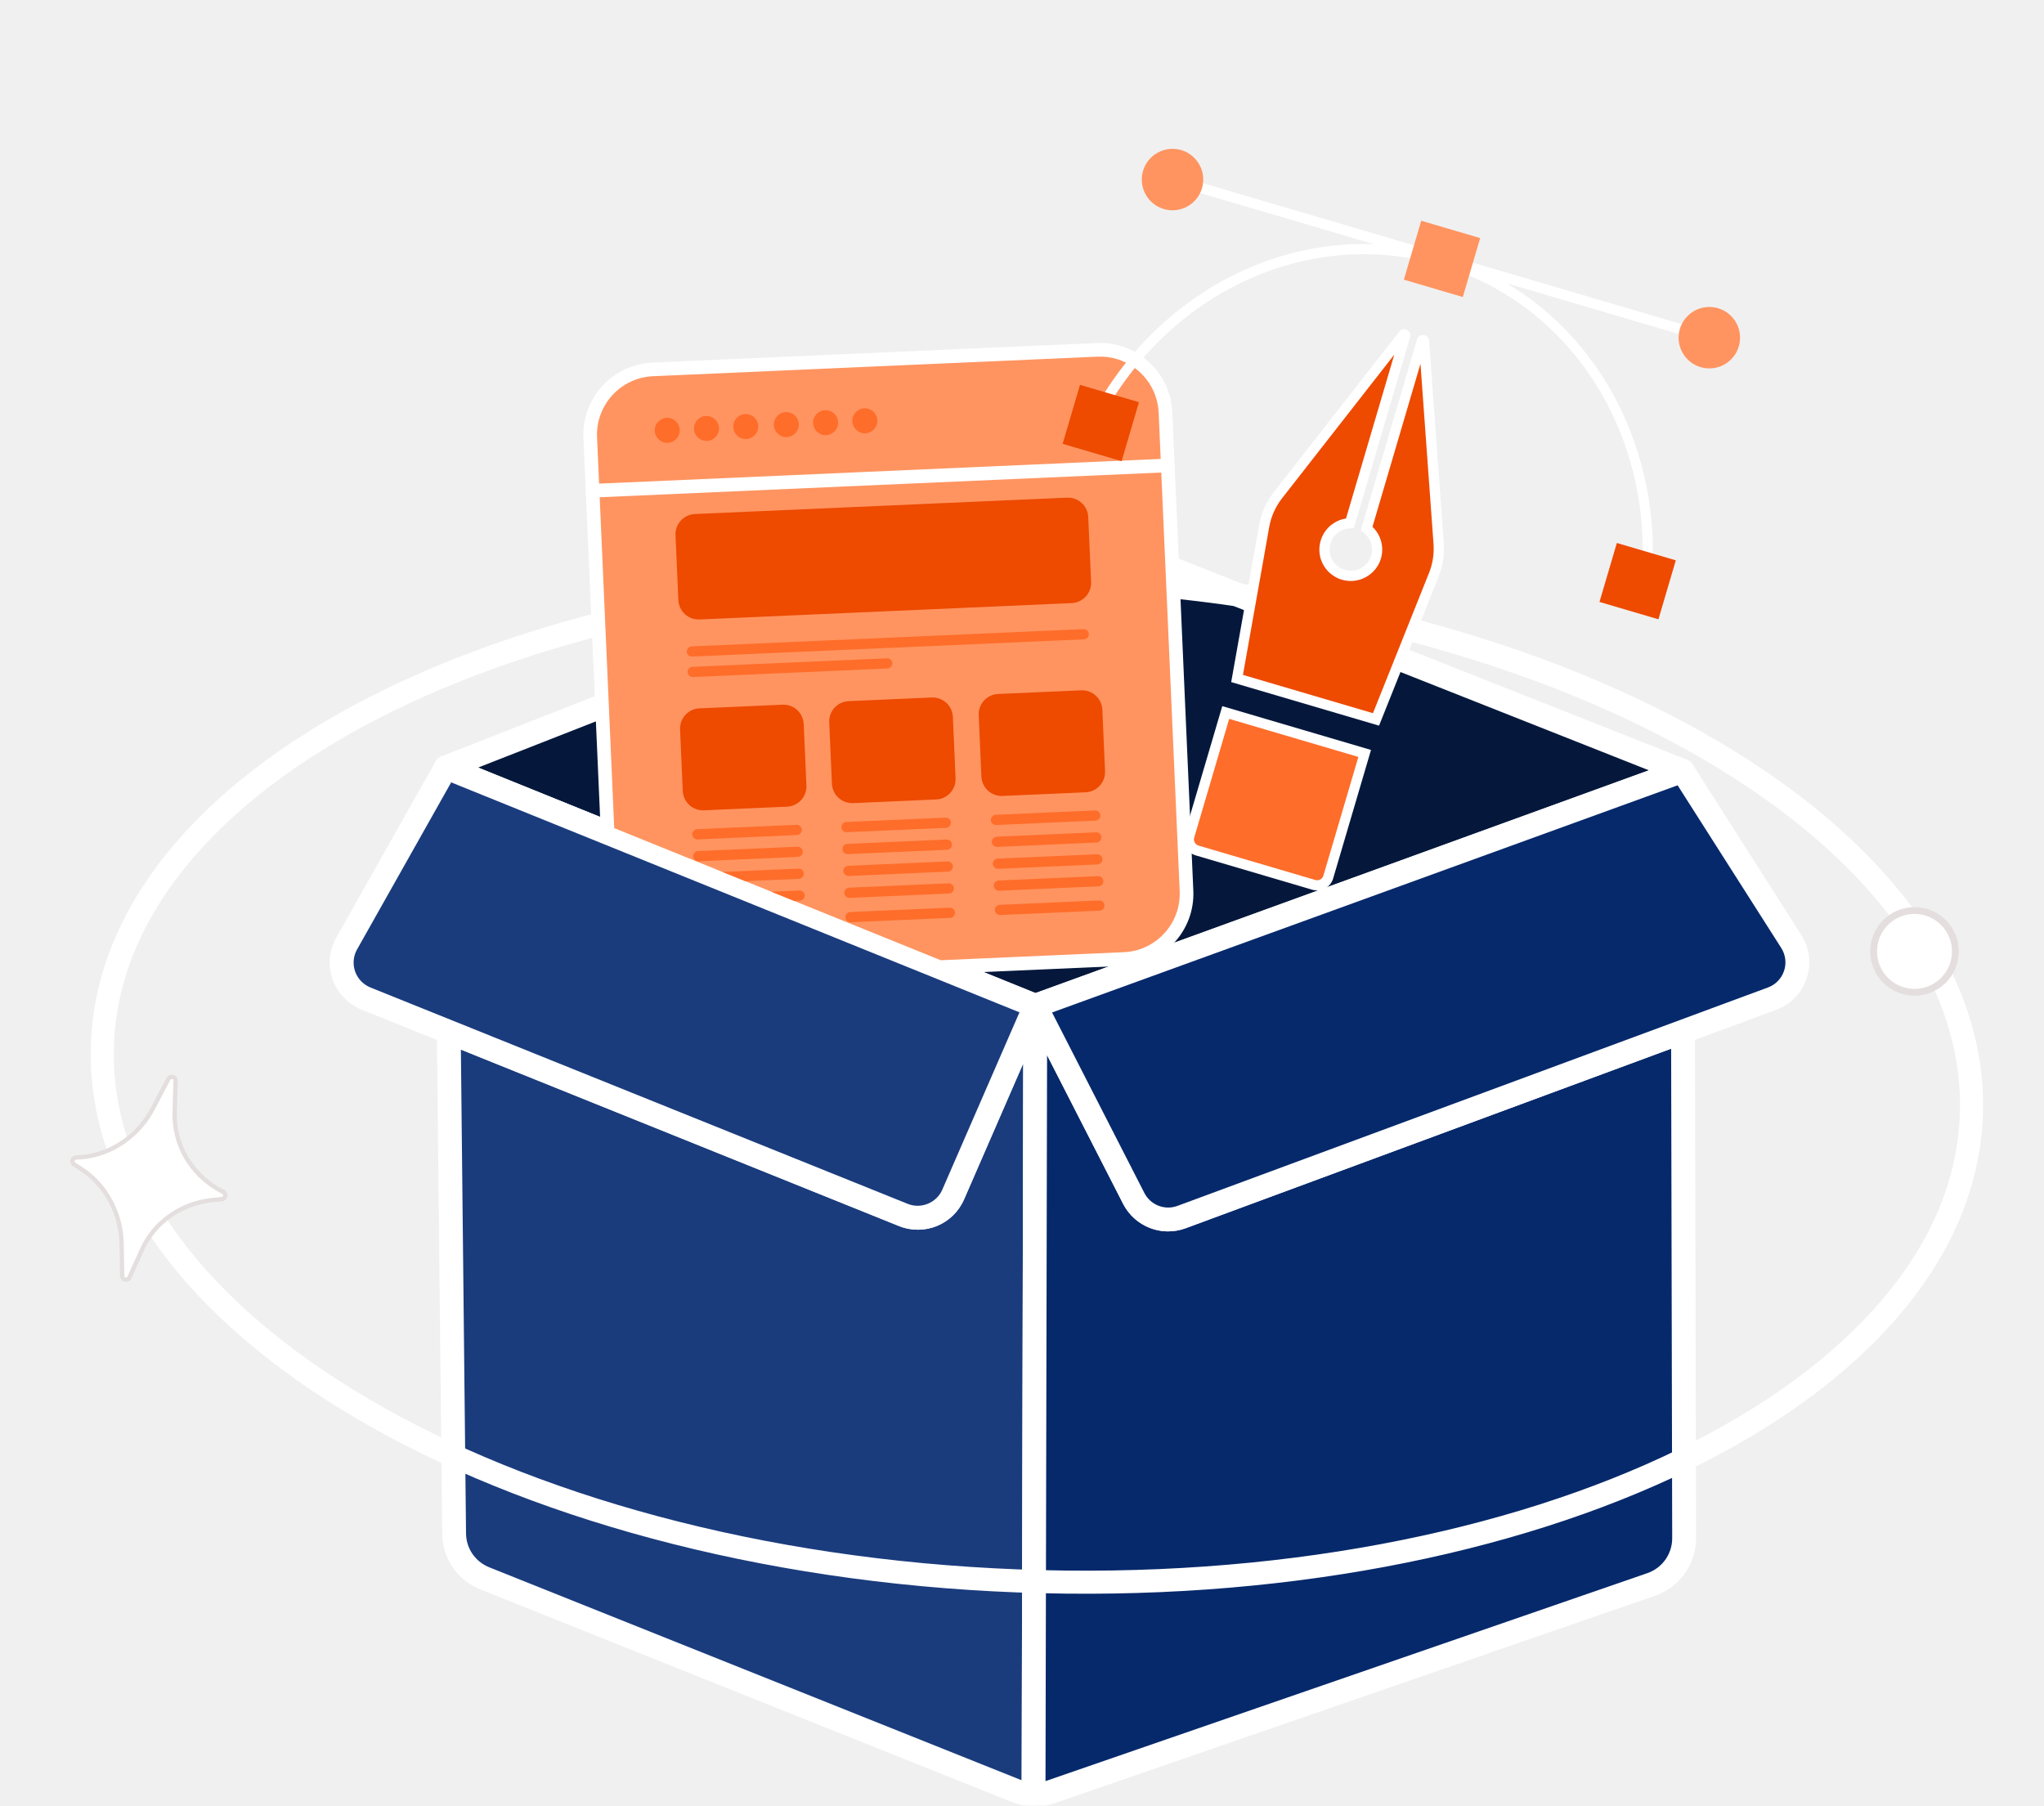
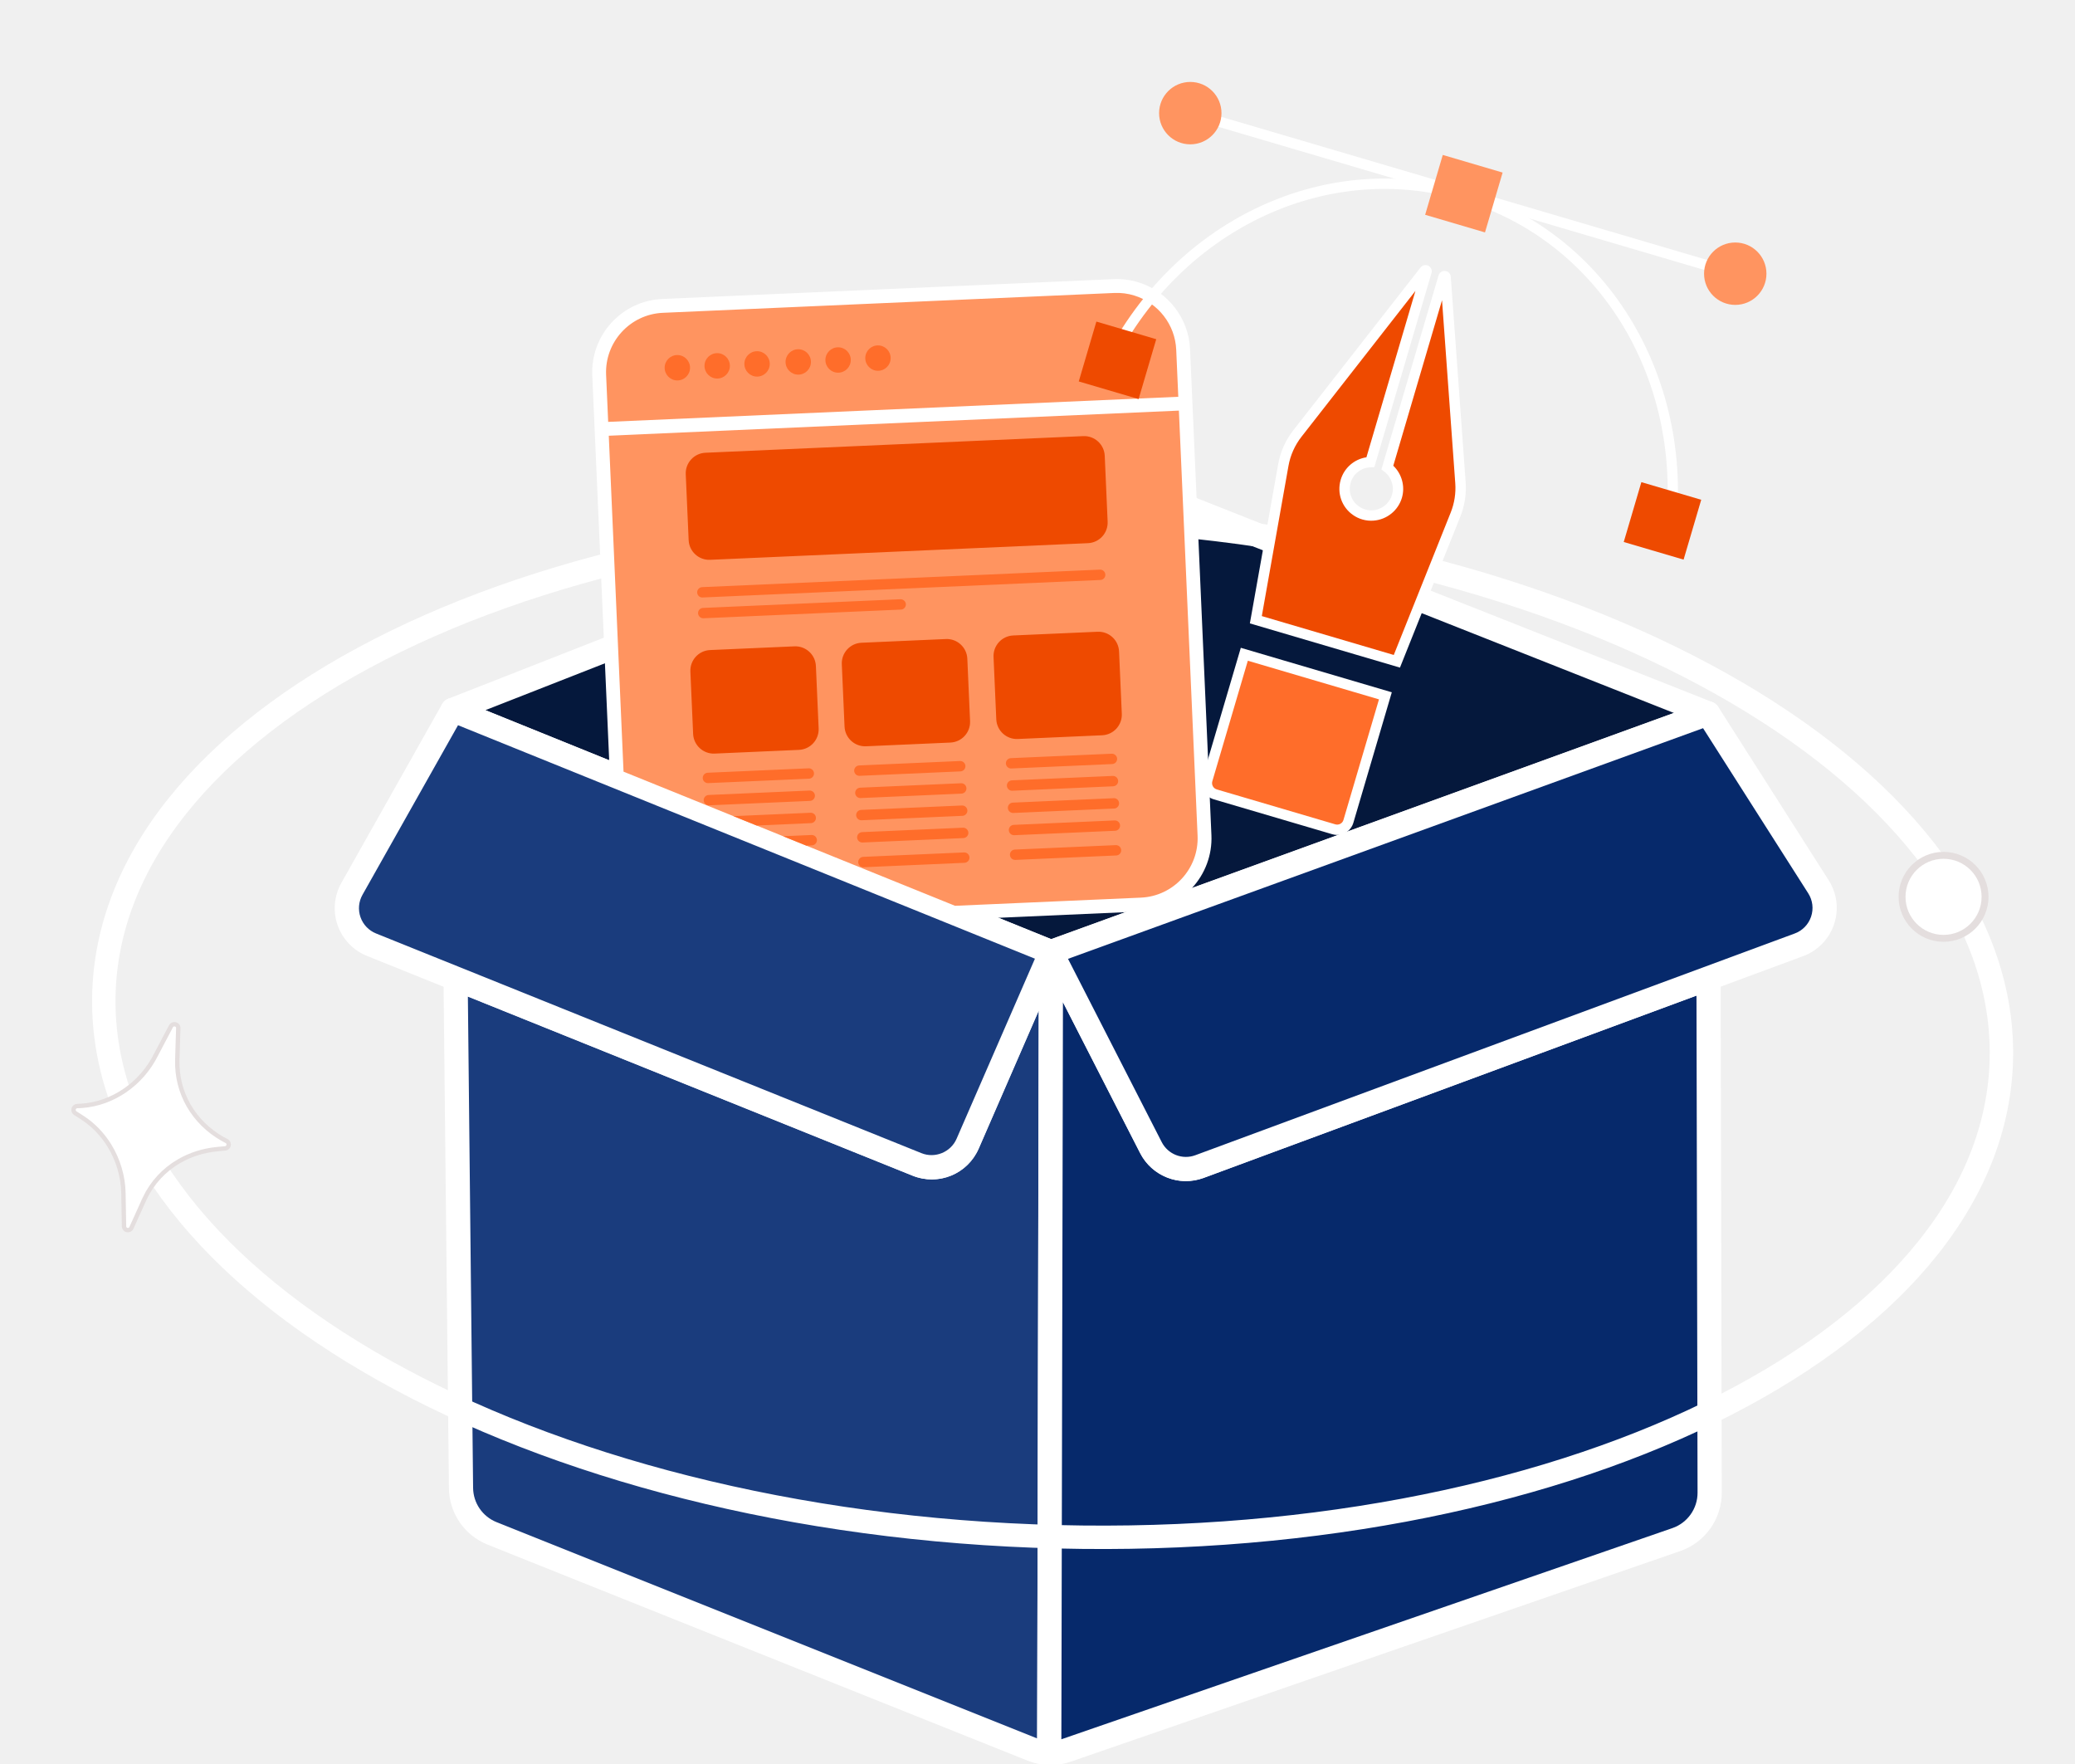
- <svg xmlns="http://www.w3.org/2000/svg" width="600" height="530" viewBox="0 0 600 530" fill="none">
+ <svg xmlns="http://www.w3.org/2000/svg" width="600" height="510" viewBox="0 0 600 510" fill="none">
  <g clip-path="url(#clip0_482_359)">
-     <path d="M493.9 226.271L303.9 295.271L275.81 283.901L224.98 263.341L210.62 257.531L178.36 244.471L130.9 225.271L176.73 207.291L219.46 190.531L246.16 180.061L306.65 156.331C310.02 155.011 313.77 155.011 317.14 156.341L319.69 157.351L344.13 167.021L365.88 175.621L408.23 192.381L493.9 226.271Z" fill="#05183C" />
-     <path d="M303.9 298.77C303.45 298.77 303.01 298.69 302.59 298.51L129.59 228.51C128.26 227.97 127.39 226.68 127.4 225.25C127.41 223.82 128.29 222.53 129.62 222.01L305.37 153.07C309.59 151.42 314.22 151.43 318.42 153.08L495.18 223.01C496.53 223.55 497.41 224.86 497.39 226.31C497.37 227.76 496.45 229.05 495.08 229.55L305.08 298.55C304.69 298.69 304.29 298.76 303.89 298.76L303.9 298.77ZM140.36 225.32L303.97 291.52L484.03 226.13L315.85 159.59C313.3 158.58 310.48 158.58 307.93 159.59L140.36 225.32Z" fill="white" />
-     <path d="M303.9 295.271L303.4 526.801C301.72 526.761 300.04 526.43 298.45 525.79L142.29 463.331C136.91 461.171 133.36 455.991 133.3 450.191L131.73 302.901L265.15 356.641C270.85 358.941 277.36 356.281 279.81 350.631L303.9 295.271Z" fill="#1A3C7D" />
-     <path d="M303.4 530.3C303.4 530.3 303.34 530.3 303.32 530.3C301.18 530.25 299.1 529.82 297.15 529.04L141 466.58C134.27 463.88 129.88 457.46 129.81 450.23L128.24 302.94C128.23 301.77 128.8 300.67 129.77 300.01C130.74 299.35 131.97 299.22 133.05 299.65L266.47 353.39C270.39 354.97 274.93 353.1 276.61 349.23L300.7 293.87C301.36 292.35 303 291.5 304.63 291.84C306.25 292.18 307.42 293.61 307.41 295.27L306.91 526.8C306.91 527.74 306.53 528.64 305.85 529.3C305.2 529.94 304.32 530.29 303.41 530.29L303.4 530.3ZM135.29 308.1L136.8 450.15C136.84 454.54 139.51 458.44 143.59 460.08L299.75 522.54C299.8 522.56 299.86 522.58 299.91 522.6L300.37 312.17L283.03 352.03C279.8 359.47 271.38 362.92 263.85 359.89L135.3 308.11L135.29 308.1Z" fill="white" />
-     <path d="M494.38 451.551C494.39 457.661 490.52 463.111 484.74 465.111L308.44 526.031C306.81 526.591 305.1 526.851 303.4 526.801L303.9 295.271L332.81 351.791C335.43 356.911 341.47 359.271 346.86 357.271L494.06 302.821L494.38 451.551Z" fill="#06296B" />
-     <path d="M303.81 530.311C303.64 530.311 303.46 530.311 303.29 530.311C301.39 530.26 299.89 528.7 299.89 526.8L300.39 295.27C300.39 293.65 301.5 292.251 303.07 291.871C304.64 291.491 306.27 292.241 307 293.681L335.91 350.201C337.72 353.741 341.9 355.38 345.63 353.99L492.83 299.541C493.9 299.141 495.1 299.291 496.04 299.951C496.98 300.601 497.54 301.671 497.54 302.821L497.86 451.55C497.87 459.16 493.05 465.94 485.86 468.43L309.56 529.35C307.69 529.99 305.75 530.321 303.79 530.321L303.81 530.311ZM307.36 309.74L306.9 522.85C307.03 522.81 307.16 522.77 307.29 522.72L483.58 461.8C487.94 460.29 490.87 456.171 490.86 451.561L490.55 307.841L348.05 360.55C341.01 363.171 333.1 360.081 329.67 353.381L307.34 309.731L307.36 309.74Z" fill="white" />
-     <path d="M303.9 295.27L279.81 350.631C277.36 356.281 270.85 358.941 265.15 356.641L131.73 302.9L107.41 293.11C101.05 290.54 98.39 282.97 101.76 276.99L130.9 225.271L178.36 244.471L210.62 257.531L224.98 263.34L275.81 283.9L303.9 295.27Z" fill="#1A3C7D" />
-     <path d="M269.45 360.991C267.58 360.991 265.68 360.641 263.83 359.891L106.09 296.361C102.12 294.751 99.03 291.521 97.62 287.481C96.21 283.451 96.6 279.001 98.7 275.271L127.84 223.551C128.7 222.021 130.57 221.361 132.2 222.021L305.2 292.021C306.08 292.371 306.77 293.071 307.13 293.941C307.49 294.811 307.48 295.801 307.1 296.661L283.01 352.021C280.58 357.631 275.18 360.981 269.45 360.981V360.991ZM132.44 229.671L104.81 278.711C103.7 280.681 103.49 283.031 104.24 285.171C104.99 287.311 106.62 289.021 108.72 289.871L266.46 353.401C270.37 354.981 274.92 353.111 276.6 349.241L299.26 297.171L132.44 229.671Z" fill="white" />
-     <path d="M520.19 293.161L494.06 302.821L346.86 357.27C341.47 359.27 335.43 356.911 332.81 351.791L303.9 295.27L493.9 226.271L525.83 276.391C529.72 282.501 526.98 290.641 520.19 293.161Z" fill="#06296B" />
-     <path d="M342.92 361.481C337.49 361.481 332.3 358.481 329.69 353.381L300.78 296.861C300.32 295.971 300.27 294.921 300.64 293.981C301.01 293.051 301.76 292.311 302.7 291.971L492.7 222.971C494.24 222.411 495.97 223.001 496.85 224.381L528.78 274.501C531.2 278.311 531.77 282.951 530.33 287.221C528.89 291.501 525.64 294.861 521.4 296.431L348.07 360.541C346.38 361.171 344.64 361.471 342.92 361.471V361.481ZM308.82 297.211L335.92 350.201C337.73 353.741 341.91 355.381 345.64 353.991L518.97 289.881C521.21 289.051 522.93 287.271 523.69 285.011C524.45 282.751 524.15 280.291 522.87 278.281L492.45 230.531L308.82 297.221V297.211Z" fill="white" />
-     <path d="M578.669 327.478C581.791 246.214 461.514 175.619 310.024 169.799C158.533 163.98 33.195 225.139 30.073 306.403C26.952 387.667 147.228 458.263 298.719 464.082C450.209 469.902 575.547 408.742 578.669 327.478Z" stroke="white" stroke-width="6.77" stroke-miterlimit="10" />
-     <path d="M41.87 366.441L37.99 375.011C37.48 376.081 35.88 375.731 35.86 374.551L35.69 364.991C35.61 360.151 34.18 355.361 31.66 351.251C29.67 348.001 26.99 345.181 23.77 343.111L22.96 342.591L21.77 341.831C20.84 341.231 21.25 339.791 22.35 339.771H22.37C22.77 339.771 23.16 339.751 23.56 339.721C32.74 339.091 40.95 333.251 45.09 324.971L45.42 324.341L49.43 316.731C49.97 315.661 51.59 316.061 51.55 317.261L51.29 325.661L51.27 326.411C50.98 336.031 56.05 344.571 64.35 349.271C64.73 349.491 65.12 349.701 65.52 349.901C66.04 350.161 66.21 350.691 66.1 351.161C66 351.591 65.65 351.971 65.12 352.021L63.6 352.161L62.85 352.231C58.83 352.611 55.03 353.811 51.7 355.761C47.5 358.211 44.06 361.841 41.86 366.441H41.87Z" fill="white" stroke="#E4DEDE" stroke-width="1.27" stroke-miterlimit="10" />
-     <path d="M561.99 291.29C568.617 291.29 573.99 285.917 573.99 279.29C573.99 272.663 568.617 267.29 561.99 267.29C555.362 267.29 549.99 272.663 549.99 279.29C549.99 285.917 555.362 291.29 561.99 291.29Z" fill="white" stroke="#E4DEDE" stroke-width="2" stroke-miterlimit="10" />
-     <path d="M348.29 261.531C348.75 272.061 340.51 281.061 329.98 281.521L275.81 283.901L224.98 263.341L210.62 257.531L178.36 244.471L176.73 207.291L173.26 128.441C172.8 117.901 181.04 108.901 191.58 108.441L322.11 102.701C324.37 102.601 326.56 102.901 328.61 103.541C336.12 105.871 341.75 112.731 342.11 121.011L344.13 167.021L348.29 261.531Z" fill="#FF9460" />
-     <path d="M344.11 120.921C343.72 112.031 337.73 104.281 329.21 101.631C326.89 100.911 324.47 100.601 322.02 100.701L191.49 106.441C179.83 106.951 170.75 116.861 171.26 128.531L176.32 243.641L176.42 245.841L203.98 256.991L209.17 259.091L216.83 262.191L223.53 264.901L275.46 285.921L280.28 285.711L330.07 283.521C341.73 283.011 350.8 273.111 350.29 261.441L344.11 120.921ZM329.89 279.521L276.16 281.881L233.15 264.481L226.45 261.771L218.79 258.671L212.08 255.961L180.3 243.101L175.26 128.351C174.85 118.891 182.21 110.851 191.67 110.441L322.2 104.701C324.18 104.611 326.14 104.861 328.02 105.451C334.94 107.601 339.8 113.891 340.11 121.101L346.29 261.621C346.7 271.081 339.35 279.111 329.89 279.521Z" fill="white" />
-     <path d="M195.86 129.991C197.887 129.991 199.53 128.348 199.53 126.321C199.53 124.294 197.887 122.651 195.86 122.651C193.834 122.651 192.19 124.294 192.19 126.321C192.19 128.348 193.834 129.991 195.86 129.991Z" fill="#FF6D2A" />
-     <path d="M207.38 129.442C209.407 129.442 211.05 127.798 211.05 125.772C211.05 123.745 209.407 122.102 207.38 122.102C205.354 122.102 203.71 123.745 203.71 125.772C203.71 127.798 205.354 129.442 207.38 129.442Z" fill="#FF6D2A" />
-     <path d="M218.91 128.881C220.937 128.881 222.58 127.238 222.58 125.211C222.58 123.184 220.937 121.541 218.91 121.541C216.883 121.541 215.24 123.184 215.24 125.211C215.24 127.238 216.883 128.881 218.91 128.881Z" fill="#FF6D2A" />
-     <path d="M230.82 128.312C232.847 128.312 234.49 126.669 234.49 124.642C234.49 122.615 232.847 120.972 230.82 120.972C228.794 120.972 227.15 122.615 227.15 124.642C227.15 126.669 228.794 128.312 230.82 128.312Z" fill="#FF6D2A" />
-     <path d="M242.34 127.751C244.367 127.751 246.01 126.108 246.01 124.081C246.01 122.054 244.367 120.411 242.34 120.411C240.314 120.411 238.67 122.054 238.67 124.081C238.67 126.108 240.314 127.751 242.34 127.751Z" fill="#FF6D2A" />
-     <path d="M253.87 127.201C255.897 127.201 257.54 125.558 257.54 123.531C257.54 121.504 255.897 119.861 253.87 119.861C251.843 119.861 250.2 121.504 250.2 123.531C250.2 125.558 251.843 127.201 253.87 127.201Z" fill="#FF6D2A" />
-     <path d="M341.505 134.682L174.497 142.032L174.672 146.028L341.681 138.678L341.505 134.682Z" fill="white" />
-     <path d="M229.708 206.869L205.321 207.942C202.033 208.087 199.485 210.87 199.629 214.158L200.422 232.181C200.567 235.469 203.35 238.018 206.639 237.873L231.025 236.8C234.314 236.655 236.862 233.872 236.717 230.584L235.924 212.561C235.779 209.273 232.996 206.724 229.708 206.869Z" fill="#EE4A00" />
-     <path d="M273.492 204.756L249.106 205.829C245.818 205.973 243.269 208.757 243.414 212.045L244.207 230.068C244.352 233.356 247.135 235.905 250.423 235.76L274.81 234.687C278.098 234.542 280.647 231.759 280.502 228.47L279.709 210.448C279.564 207.159 276.781 204.611 273.492 204.756Z" fill="#EE4A00" />
-     <path d="M317.367 202.649L292.981 203.722C289.693 203.867 287.144 206.65 287.289 209.939L288.082 227.961C288.227 231.25 291.01 233.798 294.298 233.653L318.685 232.58C321.973 232.435 324.522 229.652 324.377 226.364L323.584 208.341C323.439 205.053 320.656 202.504 317.367 202.649Z" fill="#EE4A00" />
-     <path d="M204.7 246.411C203.9 246.411 203.24 245.781 203.2 244.981C203.16 244.151 203.81 243.451 204.63 243.411L233.8 242.131C234.62 242.081 235.33 242.741 235.37 243.561C235.41 244.391 234.76 245.091 233.94 245.131L204.77 246.411C204.77 246.411 204.73 246.411 204.7 246.411Z" fill="#FF6D2A" />
-     <path d="M204.98 252.831C204.18 252.831 203.52 252.201 203.48 251.401C203.44 250.571 204.09 249.871 204.91 249.841L234.08 248.561C234.9 248.541 235.61 249.161 235.64 249.991C235.68 250.821 235.03 251.521 234.21 251.551L205.04 252.831C205.04 252.831 205 252.831 204.97 252.831H204.98Z" fill="#FF6D2A" />
-     <path d="M235.93 256.411C235.97 257.241 235.33 257.941 234.5 257.981L218.79 258.671L212.08 255.961L234.37 254.981C235.2 254.951 235.9 255.581 235.93 256.411Z" fill="#FF6D2A" />
-     <path d="M236.22 262.841C236.25 263.671 235.61 264.371 234.78 264.411L233.15 264.481L226.45 261.771L234.65 261.411C235.48 261.371 236.18 262.011 236.22 262.841Z" fill="#FF6D2A" />
-     <path d="M248.49 244.301C247.69 244.301 247.03 243.671 246.99 242.871C246.95 242.041 247.6 241.341 248.42 241.301L277.59 240.021C278.42 239.981 279.12 240.631 279.16 241.451C279.2 242.281 278.55 242.981 277.73 243.021L248.56 244.301C248.56 244.301 248.52 244.301 248.49 244.301Z" fill="#FF6D2A" />
-     <path d="M248.78 250.731C247.98 250.731 247.32 250.101 247.28 249.301C247.24 248.471 247.89 247.771 248.71 247.731L277.88 246.451C278.71 246.401 279.41 247.051 279.45 247.881C279.49 248.711 278.84 249.411 278.02 249.451L248.85 250.731C248.85 250.731 248.81 250.731 248.78 250.731Z" fill="#FF6D2A" />
-     <path d="M249.06 257.151C248.26 257.151 247.6 256.521 247.56 255.721C247.52 254.891 248.17 254.191 248.99 254.161L278.16 252.881C278.99 252.851 279.69 253.491 279.72 254.311C279.76 255.141 279.11 255.841 278.29 255.871L249.12 257.151C249.12 257.151 249.08 257.151 249.05 257.151H249.06Z" fill="#FF6D2A" />
-     <path d="M249.34 263.581C248.54 263.581 247.88 262.951 247.84 262.151C247.8 261.321 248.45 260.621 249.27 260.581L278.44 259.301C279.27 259.271 279.97 259.911 280.01 260.731C280.05 261.561 279.4 262.261 278.58 262.301L249.41 263.581C249.41 263.581 249.37 263.581 249.34 263.581Z" fill="#FF6D2A" />
-     <path d="M249.66 270.731C248.86 270.731 248.2 270.101 248.16 269.301C248.12 268.471 248.77 267.771 249.59 267.731L278.76 266.451C279.57 266.411 280.29 267.061 280.33 267.881C280.37 268.711 279.72 269.411 278.9 269.451L249.73 270.731C249.73 270.731 249.69 270.731 249.66 270.731Z" fill="#FF6D2A" />
-     <path d="M292.36 242.181C291.56 242.181 290.9 241.551 290.86 240.751C290.82 239.921 291.47 239.221 292.29 239.191L321.46 237.911C322.25 237.881 322.99 238.521 323.02 239.341C323.06 240.171 322.41 240.871 321.59 240.901L292.42 242.181C292.42 242.181 292.38 242.181 292.35 242.181H292.36Z" fill="#FF6D2A" />
-     <path d="M292.65 248.611C291.85 248.611 291.19 247.981 291.15 247.181C291.11 246.351 291.76 245.651 292.58 245.611L321.75 244.331C322.58 244.291 323.28 244.941 323.32 245.761C323.36 246.591 322.71 247.291 321.89 247.331L292.72 248.611C292.72 248.611 292.68 248.611 292.65 248.611Z" fill="#FF6D2A" />
-     <path d="M292.93 255.041C292.13 255.041 291.47 254.411 291.43 253.611C291.39 252.781 292.04 252.081 292.86 252.051L322.03 250.771C322.86 250.721 323.56 251.371 323.59 252.201C323.63 253.031 322.98 253.731 322.16 253.761L292.99 255.041C292.99 255.041 292.95 255.041 292.92 255.041H292.93Z" fill="#FF6D2A" />
-     <path d="M293.21 261.471C292.41 261.471 291.75 260.841 291.71 260.041C291.67 259.211 292.32 258.511 293.14 258.481L322.31 257.201C323.14 257.171 323.84 257.811 323.87 258.631C323.91 259.461 323.26 260.161 322.44 260.191L293.27 261.471C293.27 261.471 293.23 261.471 293.2 261.471H293.21Z" fill="#FF6D2A" />
-     <path d="M293.53 268.611C292.73 268.611 292.07 267.981 292.03 267.181C291.99 266.351 292.64 265.651 293.46 265.621L322.63 264.341C322.63 264.341 322.67 264.341 322.7 264.341C323.5 264.341 324.16 264.971 324.2 265.771C324.24 266.601 323.59 267.301 322.77 267.331L293.6 268.611C293.6 268.611 293.56 268.611 293.53 268.611Z" fill="#FF6D2A" />
-     <path d="M313.227 146.09L203.983 150.898C200.694 151.043 198.146 153.826 198.29 157.114L199.128 176.156C199.273 179.444 202.056 181.993 205.345 181.848L314.589 177.04C317.877 176.896 320.426 174.112 320.281 170.824L319.443 151.782C319.298 148.494 316.515 145.945 313.227 146.09Z" fill="#EE4A00" />
-     <path d="M203.09 192.75C202.29 192.75 201.63 192.12 201.59 191.32C201.55 190.49 202.2 189.79 203.02 189.75L318.05 184.69C318.05 184.69 318.09 184.69 318.12 184.69C318.92 184.69 319.58 185.32 319.62 186.12C319.66 186.95 319.01 187.65 318.19 187.68L203.16 192.74C203.16 192.74 203.12 192.74 203.09 192.74V192.75Z" fill="#FF6D2A" />
-     <path d="M203.35 198.75C202.55 198.75 201.89 198.12 201.85 197.32C201.81 196.49 202.46 195.79 203.28 195.76L260.38 193.25C261.16 193.23 261.91 193.86 261.94 194.68C261.98 195.51 261.33 196.21 260.51 196.24L203.41 198.75C203.41 198.75 203.37 198.75 203.34 198.75H203.35Z" fill="#FF6D2A" />
-     <path d="M344.591 51.267L343.743 54.145L501.331 100.555L502.179 97.677L344.591 51.267Z" fill="white" />
-     <path d="M484.27 175.65L481.3 175.24C487.4 130.6 462.77 89.64 422.73 77.85C383.09 66.18 340.35 86.9 321.11 127.14L318.4 125.85C338.29 84.28 382.52 62.89 423.58 74.98C443.7 80.9 460.88 94.42 471.96 113.05C482.9 131.44 487.28 153.67 484.27 175.65Z" fill="white" />
-     <path d="M359.81 209.16L349.12 245.46C348.59 247.26 349.62 249.14 351.41 249.67L385.7 259.77C387.5 260.3 389.38 259.27 389.91 257.48L400.6 221.18L359.81 209.17V209.16Z" fill="#FF6D2A" />
-     <path d="M386.66 261.4C386.2 261.4 385.73 261.33 385.27 261.2L350.98 251.1C348.4 250.34 346.91 247.62 347.67 245.03L358.79 207.29L402.45 220.15L391.33 257.89C390.96 259.14 390.13 260.18 388.98 260.8C388.25 261.2 387.45 261.4 386.65 261.4H386.66ZM360.82 211.02L350.55 245.88C350.26 246.88 350.83 247.93 351.83 248.23L386.12 258.33C386.6 258.47 387.11 258.42 387.56 258.18C388.01 257.94 388.33 257.54 388.47 257.06L398.74 222.2L360.83 211.03L360.82 211.02Z" fill="white" />
-     <path d="M420.88 168.711L403.9 211.181L363.11 199.171L371.06 154.431C371.65 151.121 373.04 148.011 375.11 145.361L411.93 98.241C412.14 97.981 412.56 98.191 412.46 98.511L396.23 153.601C393 153.701 390.04 155.861 389.08 159.141C388.12 162.421 389.43 165.841 392.09 167.671C392.75 168.131 393.5 168.501 394.31 168.741C395.22 169.011 396.15 169.111 397.06 169.031C400.18 168.811 402.97 166.691 403.91 163.511C404.85 160.331 403.64 157.041 401.14 155.161L417.37 100.051C417.47 99.731 417.94 99.781 417.97 100.111L422.28 159.591C422.51 162.701 422.02 165.821 420.86 168.711H420.88Z" fill="#EE4A00" />
-     <path d="M404.79 213.011L361.41 200.231L369.6 154.171C370.23 150.631 371.73 147.271 373.94 144.441L410.77 97.321C411.3 96.641 412.25 96.431 413.02 96.831C413.79 97.231 414.17 98.121 413.93 98.941L397.4 155.071L396.31 155.101C393.63 155.181 391.31 156.971 390.55 159.561C389.79 162.151 390.76 164.911 392.97 166.431C393.52 166.821 394.12 167.111 394.77 167.301C395.51 167.521 396.24 167.601 396.96 167.531C399.56 167.341 401.77 165.561 402.5 163.081C403.23 160.611 402.33 157.901 400.27 156.351L399.44 155.731L415.97 99.621C416.22 98.781 417.03 98.231 417.89 98.341C418.76 98.431 419.43 99.131 419.5 100.001L423.81 159.481C424.05 162.801 423.52 166.181 422.29 169.271L404.81 213.011H404.79ZM364.83 198.111L403.02 209.361L419.49 168.161C420.56 165.491 421.01 162.571 420.8 159.701L416.97 106.801L402.88 154.651C405.35 157.011 406.35 160.611 405.37 163.931C404.29 167.601 401 170.241 397.19 170.521C396.12 170.611 395.01 170.501 393.91 170.181C392.95 169.901 392.06 169.471 391.25 168.901C387.98 166.651 386.54 162.551 387.67 158.721C388.69 155.251 391.61 152.741 395.11 152.211L409.28 104.111L376.32 146.291C374.41 148.741 373.11 151.641 372.57 154.701L364.86 198.121L364.83 198.111Z" fill="white" />
-     <path d="M344.18 61.73C349.162 61.73 353.2 57.692 353.2 52.71C353.2 47.729 349.162 43.69 344.18 43.69C339.199 43.69 335.16 47.729 335.16 52.71C335.16 57.692 339.199 61.73 344.18 61.73Z" fill="#FF9460" />
-     <path d="M501.76 108.15C506.742 108.15 510.78 104.112 510.78 99.13C510.78 94.149 506.742 90.11 501.76 90.11C496.779 90.11 492.74 94.149 492.74 99.13C492.74 104.112 496.779 108.15 501.76 108.15Z" fill="#FF9460" />
-     <path d="M434.493 69.89L417.188 64.794L412.091 82.099L429.396 87.195L434.493 69.89Z" fill="#FF9460" />
-     <path d="M334.332 118.072L317.026 112.976L311.93 130.281L329.235 135.377L334.332 118.072Z" fill="#EE4A00" />
-     <path d="M491.918 164.492L474.613 159.396L469.516 176.701L486.821 181.797L491.918 164.492Z" fill="#EE4A00" />
+     <path d="M493.9 206.271L303.9 275.271L275.81 263.901L224.98 243.341L210.62 237.531L178.36 224.471L130.9 205.271L176.73 187.291L219.46 170.531L246.16 160.061L306.65 136.331C310.02 135.011 313.77 135.011 317.14 136.341L319.69 137.351L344.13 147.021L365.88 155.621L408.23 172.381L493.9 206.271Z" fill="#05183C" />
+     <path d="M303.9 278.77C303.45 278.77 303.01 278.69 302.59 278.51L129.59 208.51C128.26 207.97 127.39 206.68 127.4 205.25C127.41 203.82 128.29 202.53 129.62 202.01L305.37 133.07C309.59 131.42 314.22 131.43 318.42 133.08L495.18 203.01C496.53 203.55 497.41 204.86 497.39 206.31C497.37 207.76 496.45 209.05 495.08 209.55L305.08 278.55C304.69 278.69 304.29 278.76 303.89 278.76L303.9 278.77ZM140.36 205.32L303.97 271.52L484.03 206.13L315.85 139.59C313.3 138.58 310.48 138.58 307.93 139.59L140.36 205.32Z" fill="white" />
+     <path d="M303.9 275.271L303.4 506.801C301.72 506.761 300.04 506.43 298.45 505.79L142.29 443.331C136.91 441.171 133.36 435.991 133.3 430.191L131.73 282.901L265.15 336.641C270.85 338.941 277.36 336.281 279.81 330.631L303.9 275.271Z" fill="#1A3C7D" />
+     <path d="M303.4 510.3C303.4 510.3 303.34 510.3 303.32 510.3C301.18 510.25 299.1 509.82 297.15 509.04L141 446.58C134.27 443.88 129.88 437.46 129.81 430.23L128.24 282.94C128.23 281.77 128.8 280.67 129.77 280.01C130.74 279.35 131.97 279.22 133.05 279.65L266.47 333.39C270.39 334.97 274.93 333.1 276.61 329.23L300.7 273.87C301.36 272.35 303 271.5 304.63 271.84C306.25 272.18 307.42 273.61 307.41 275.27L306.91 506.8C306.91 507.74 306.53 508.64 305.85 509.3C305.2 509.94 304.32 510.29 303.41 510.29L303.4 510.3ZM135.29 288.1L136.8 430.15C136.84 434.54 139.51 438.44 143.59 440.08L299.75 502.54C299.8 502.56 299.86 502.58 299.91 502.6L300.37 292.17L283.03 332.03C279.8 339.47 271.38 342.92 263.85 339.89L135.3 288.11L135.29 288.1Z" fill="white" />
+     <path d="M494.38 431.551C494.39 437.661 490.52 443.111 484.74 445.111L308.44 506.031C306.81 506.591 305.1 506.851 303.4 506.801L303.9 275.271L332.81 331.791C335.43 336.911 341.47 339.271 346.86 337.271L494.06 282.821L494.38 431.551Z" fill="#06296B" />
+     <path d="M303.81 510.311C303.64 510.311 303.46 510.311 303.29 510.311C301.39 510.261 299.89 508.7 299.89 506.8L300.39 275.27C300.39 273.65 301.5 272.251 303.07 271.871C304.64 271.491 306.27 272.241 307 273.681L335.91 330.201C337.72 333.741 341.9 335.38 345.63 333.99L492.83 279.541C493.9 279.141 495.1 279.291 496.04 279.951C496.98 280.601 497.54 281.671 497.54 282.821L497.86 431.55C497.87 439.16 493.05 445.94 485.86 448.43L309.56 509.35C307.69 509.99 305.75 510.321 303.79 510.321L303.81 510.311ZM307.36 289.74L306.9 502.85C307.03 502.81 307.16 502.77 307.29 502.72L483.58 441.8C487.94 440.29 490.87 436.171 490.86 431.561L490.55 287.841L348.05 340.55C341.01 343.17 333.1 340.081 329.67 333.381L307.34 289.731L307.36 289.74Z" fill="white" />
+     <path d="M303.9 275.27L279.81 330.631C277.36 336.281 270.85 338.941 265.15 336.641L131.73 282.9L107.41 273.11C101.05 270.54 98.39 262.97 101.76 256.99L130.9 205.271L178.36 224.471L210.62 237.531L224.98 243.34L275.81 263.9L303.9 275.27Z" fill="#1A3C7D" />
+     <path d="M269.45 340.991C267.58 340.991 265.68 340.641 263.83 339.891L106.09 276.361C102.12 274.751 99.03 271.521 97.62 267.481C96.21 263.451 96.6 259.001 98.7 255.271L127.84 203.551C128.7 202.021 130.57 201.361 132.2 202.021L305.2 272.021C306.08 272.371 306.77 273.071 307.13 273.941C307.49 274.811 307.48 275.801 307.1 276.661L283.01 332.021C280.58 337.631 275.18 340.981 269.45 340.981V340.991ZM132.44 209.671L104.81 258.711C103.7 260.681 103.49 263.031 104.24 265.171C104.99 267.311 106.62 269.021 108.72 269.871L266.46 333.401C270.37 334.981 274.92 333.111 276.6 329.241L299.26 277.171L132.44 209.671Z" fill="white" />
+     <path d="M520.19 273.161L494.06 282.821L346.86 337.27C341.47 339.27 335.43 336.911 332.81 331.791L303.9 275.27L493.9 206.271L525.83 256.391C529.72 262.501 526.98 270.641 520.19 273.161Z" fill="#06296B" />
+     <path d="M342.92 341.481C337.49 341.481 332.3 338.481 329.69 333.381L300.78 276.861C300.32 275.971 300.27 274.921 300.64 273.981C301.01 273.051 301.76 272.311 302.7 271.971L492.7 202.971C494.24 202.411 495.97 203.001 496.85 204.381L528.78 254.501C531.2 258.311 531.77 262.951 530.33 267.221C528.89 271.501 525.64 274.861 521.4 276.431L348.07 340.541C346.38 341.171 344.64 341.471 342.92 341.471V341.481ZM308.82 277.211L335.92 330.201C337.73 333.741 341.91 335.381 345.64 333.991L518.97 269.881C521.21 269.051 522.93 267.271 523.69 265.011C524.45 262.751 524.15 260.291 522.87 258.281L492.45 210.531L308.82 277.221V277.211Z" fill="white" />
+     <path d="M578.669 307.478C581.791 226.214 461.514 155.619 310.024 149.799C158.533 143.98 33.195 205.139 30.073 286.403C26.952 367.667 147.228 438.263 298.719 444.082C450.209 449.902 575.547 388.742 578.669 307.478Z" stroke="white" stroke-width="6.77" stroke-miterlimit="10" />
+     <path d="M41.87 346.441L37.99 355.011C37.48 356.081 35.88 355.731 35.86 354.551L35.69 344.991C35.61 340.151 34.18 335.361 31.66 331.251C29.67 328.001 26.99 325.181 23.77 323.111L22.96 322.591L21.77 321.831C20.84 321.231 21.25 319.791 22.35 319.771H22.37C22.77 319.771 23.16 319.751 23.56 319.721C32.74 319.091 40.95 313.251 45.09 304.971L45.42 304.341L49.43 296.731C49.97 295.661 51.59 296.061 51.55 297.261L51.29 305.661L51.27 306.411C50.98 316.031 56.05 324.571 64.35 329.271C64.73 329.491 65.12 329.701 65.52 329.901C66.04 330.161 66.21 330.691 66.1 331.161C66 331.591 65.65 331.971 65.12 332.021L63.6 332.161L62.85 332.231C58.83 332.611 55.03 333.811 51.7 335.761C47.5 338.211 44.06 341.841 41.86 346.441H41.87Z" fill="white" stroke="#E4DEDE" stroke-width="1.27" stroke-miterlimit="10" />
+     <path d="M561.99 271.29C568.617 271.29 573.99 265.917 573.99 259.29C573.99 252.663 568.617 247.29 561.99 247.29C555.362 247.29 549.99 252.663 549.99 259.29C549.99 265.917 555.362 271.29 561.99 271.29Z" fill="white" stroke="#E4DEDE" stroke-width="2" stroke-miterlimit="10" />
+     <path d="M348.29 241.531C348.75 252.061 340.51 261.061 329.98 261.521L275.81 263.901L224.98 243.341L210.62 237.531L178.36 224.471L176.73 187.291L173.26 108.441C172.8 97.9 181.04 88.9 191.58 88.441L322.11 82.701C324.37 82.6 326.56 82.9 328.61 83.54C336.12 85.871 341.75 92.731 342.11 101.011L344.13 147.021L348.29 241.531Z" fill="#FF9460" />
+     <path d="M344.11 100.921C343.72 92.031 337.73 84.281 329.21 81.631C326.89 80.911 324.47 80.601 322.02 80.701L191.49 86.441C179.83 86.951 170.75 96.861 171.26 108.531L176.32 223.641L176.42 225.841L203.98 236.991L209.17 239.091L216.83 242.191L223.53 244.901L275.46 265.921L280.28 265.711L330.07 263.521C341.73 263.011 350.8 253.111 350.29 241.441L344.11 100.921ZM329.89 259.521L276.16 261.881L233.15 244.481L226.45 241.771L218.79 238.671L212.08 235.961L180.3 223.101L175.26 108.351C174.85 98.891 182.21 90.851 191.67 90.441L322.2 84.701C324.18 84.611 326.14 84.861 328.02 85.451C334.94 87.601 339.8 93.891 340.11 101.101L346.29 241.621C346.7 251.081 339.35 259.111 329.89 259.521Z" fill="white" />
+     <path d="M195.86 109.991C197.887 109.991 199.53 108.348 199.53 106.321C199.53 104.294 197.887 102.651 195.86 102.651C193.834 102.651 192.19 104.294 192.19 106.321C192.19 108.348 193.834 109.991 195.86 109.991Z" fill="#FF6D2A" />
+     <path d="M207.38 109.442C209.407 109.442 211.05 107.798 211.05 105.772C211.05 103.745 209.407 102.102 207.38 102.102C205.354 102.102 203.71 103.745 203.71 105.772C203.71 107.798 205.354 109.442 207.38 109.442Z" fill="#FF6D2A" />
+     <path d="M218.91 108.881C220.937 108.881 222.58 107.238 222.58 105.211C222.58 103.184 220.937 101.541 218.91 101.541C216.883 101.541 215.24 103.184 215.24 105.211C215.24 107.238 216.883 108.881 218.91 108.881Z" fill="#FF6D2A" />
+     <path d="M230.82 108.312C232.847 108.312 234.49 106.669 234.49 104.642C234.49 102.615 232.847 100.972 230.82 100.972C228.794 100.972 227.15 102.615 227.15 104.642C227.15 106.669 228.794 108.312 230.82 108.312Z" fill="#FF6D2A" />
+     <path d="M242.34 107.751C244.367 107.751 246.01 106.108 246.01 104.081C246.01 102.054 244.367 100.411 242.34 100.411C240.314 100.411 238.67 102.054 238.67 104.081C238.67 106.108 240.314 107.751 242.34 107.751Z" fill="#FF6D2A" />
+     <path d="M253.87 107.201C255.897 107.201 257.54 105.558 257.54 103.531C257.54 101.504 255.897 99.861 253.87 99.861C251.843 99.861 250.2 101.504 250.2 103.531C250.2 105.558 251.843 107.201 253.87 107.201Z" fill="#FF6D2A" />
+     <path d="M341.505 114.682L174.497 122.032L174.672 126.028L341.681 118.678L341.505 114.682Z" fill="white" />
+     <path d="M229.708 186.869L205.321 187.942C202.033 188.087 199.485 190.87 199.629 194.158L200.422 212.181C200.567 215.469 203.35 218.018 206.639 217.873L231.025 216.8C234.314 216.655 236.862 213.872 236.717 210.584L235.924 192.561C235.779 189.273 232.996 186.724 229.708 186.869Z" fill="#EE4A00" />
+     <path d="M273.492 184.756L249.106 185.829C245.818 185.973 243.269 188.757 243.414 192.045L244.207 210.068C244.352 213.356 247.135 215.905 250.423 215.76L274.81 214.687C278.098 214.542 280.647 211.759 280.502 208.47L279.709 190.448C279.564 187.159 276.781 184.611 273.492 184.756Z" fill="#EE4A00" />
+     <path d="M317.367 182.649L292.981 183.722C289.693 183.867 287.144 186.65 287.289 189.939L288.082 207.961C288.227 211.25 291.01 213.798 294.298 213.653L318.685 212.58C321.973 212.435 324.522 209.652 324.377 206.364L323.584 188.341C323.439 185.053 320.656 182.504 317.367 182.649Z" fill="#EE4A00" />
+     <path d="M204.7 226.411C203.9 226.411 203.24 225.781 203.2 224.981C203.16 224.151 203.81 223.451 204.63 223.411L233.8 222.131C234.62 222.081 235.33 222.741 235.37 223.561C235.41 224.391 234.76 225.091 233.94 225.131L204.77 226.411C204.77 226.411 204.73 226.411 204.7 226.411Z" fill="#FF6D2A" />
+     <path d="M204.98 232.831C204.18 232.831 203.52 232.201 203.48 231.401C203.44 230.571 204.09 229.871 204.91 229.841L234.08 228.561C234.9 228.541 235.61 229.161 235.64 229.991C235.68 230.821 235.03 231.521 234.21 231.551L205.04 232.831C205.04 232.831 205 232.831 204.97 232.831H204.98Z" fill="#FF6D2A" />
+     <path d="M235.93 236.411C235.97 237.241 235.33 237.941 234.5 237.981L218.79 238.671L212.08 235.961L234.37 234.981C235.2 234.951 235.9 235.581 235.93 236.411Z" fill="#FF6D2A" />
+     <path d="M236.22 242.841C236.25 243.671 235.61 244.371 234.78 244.411L233.15 244.481L226.45 241.771L234.65 241.411C235.48 241.371 236.18 242.011 236.22 242.841Z" fill="#FF6D2A" />
+     <path d="M248.49 224.301C247.69 224.301 247.03 223.671 246.99 222.871C246.95 222.041 247.6 221.341 248.42 221.301L277.59 220.021C278.42 219.981 279.12 220.631 279.16 221.451C279.2 222.281 278.55 222.981 277.73 223.021L248.56 224.301C248.56 224.301 248.52 224.301 248.49 224.301Z" fill="#FF6D2A" />
+     <path d="M248.78 230.731C247.98 230.731 247.32 230.101 247.28 229.301C247.24 228.471 247.89 227.771 248.71 227.731L277.88 226.451C278.71 226.401 279.41 227.051 279.45 227.881C279.49 228.711 278.84 229.411 278.02 229.451L248.85 230.731C248.85 230.731 248.81 230.731 248.78 230.731Z" fill="#FF6D2A" />
+     <path d="M249.06 237.151C248.26 237.151 247.6 236.521 247.56 235.721C247.52 234.891 248.17 234.191 248.99 234.161L278.16 232.881C278.99 232.851 279.69 233.491 279.72 234.311C279.76 235.141 279.11 235.841 278.29 235.871L249.12 237.151C249.12 237.151 249.08 237.151 249.05 237.151H249.06Z" fill="#FF6D2A" />
+     <path d="M249.34 243.581C248.54 243.581 247.88 242.951 247.84 242.151C247.8 241.321 248.45 240.621 249.27 240.581L278.44 239.301C279.27 239.271 279.97 239.911 280.01 240.731C280.05 241.561 279.4 242.261 278.58 242.301L249.41 243.581C249.41 243.581 249.37 243.581 249.34 243.581Z" fill="#FF6D2A" />
+     <path d="M249.66 250.731C248.86 250.731 248.2 250.101 248.16 249.301C248.12 248.471 248.77 247.771 249.59 247.731L278.76 246.451C279.57 246.411 280.29 247.061 280.33 247.881C280.37 248.711 279.72 249.411 278.9 249.451L249.73 250.731C249.73 250.731 249.69 250.731 249.66 250.731Z" fill="#FF6D2A" />
+     <path d="M292.36 222.181C291.56 222.181 290.9 221.551 290.86 220.751C290.82 219.921 291.47 219.221 292.29 219.191L321.46 217.911C322.25 217.881 322.99 218.521 323.02 219.341C323.06 220.171 322.41 220.871 321.59 220.901L292.42 222.181C292.42 222.181 292.38 222.181 292.35 222.181H292.36Z" fill="#FF6D2A" />
+     <path d="M292.65 228.611C291.85 228.611 291.19 227.981 291.15 227.181C291.11 226.351 291.76 225.651 292.58 225.611L321.75 224.331C322.58 224.291 323.28 224.941 323.32 225.761C323.36 226.591 322.71 227.291 321.89 227.331L292.72 228.611C292.72 228.611 292.68 228.611 292.65 228.611Z" fill="#FF6D2A" />
+     <path d="M292.93 235.041C292.13 235.041 291.47 234.411 291.43 233.611C291.39 232.781 292.04 232.081 292.86 232.051L322.03 230.771C322.86 230.721 323.56 231.371 323.59 232.201C323.63 233.031 322.98 233.731 322.16 233.761L292.99 235.041C292.99 235.041 292.95 235.041 292.92 235.041H292.93Z" fill="#FF6D2A" />
+     <path d="M293.21 241.471C292.41 241.471 291.75 240.841 291.71 240.041C291.67 239.211 292.32 238.511 293.14 238.481L322.31 237.201C323.14 237.171 323.84 237.811 323.87 238.631C323.91 239.461 323.26 240.161 322.44 240.191L293.27 241.471C293.27 241.471 293.23 241.471 293.2 241.471H293.21Z" fill="#FF6D2A" />
+     <path d="M293.53 248.611C292.73 248.611 292.07 247.981 292.03 247.181C291.99 246.351 292.64 245.651 293.46 245.621L322.63 244.341C322.63 244.341 322.67 244.341 322.7 244.341C323.5 244.341 324.16 244.971 324.2 245.771C324.24 246.601 323.59 247.301 322.77 247.331L293.6 248.611C293.6 248.611 293.56 248.611 293.53 248.611Z" fill="#FF6D2A" />
+     <path d="M313.227 126.09L203.983 130.898C200.694 131.043 198.146 133.826 198.29 137.114L199.128 156.156C199.273 159.444 202.056 161.993 205.345 161.848L314.589 157.04C317.877 156.896 320.426 154.112 320.281 150.824L319.443 131.782C319.298 128.494 316.515 125.945 313.227 126.09Z" fill="#EE4A00" />
+     <path d="M203.09 172.75C202.29 172.75 201.63 172.12 201.59 171.32C201.55 170.49 202.2 169.79 203.02 169.75L318.05 164.69C318.05 164.69 318.09 164.69 318.12 164.69C318.92 164.69 319.58 165.32 319.62 166.12C319.66 166.95 319.01 167.65 318.19 167.68L203.16 172.74C203.16 172.74 203.12 172.74 203.09 172.74V172.75Z" fill="#FF6D2A" />
+     <path d="M203.35 178.75C202.55 178.75 201.89 178.12 201.85 177.32C201.81 176.49 202.46 175.79 203.28 175.76L260.38 173.25C261.16 173.23 261.91 173.86 261.94 174.68C261.98 175.51 261.33 176.21 260.51 176.24L203.41 178.75C203.41 178.75 203.37 178.75 203.34 178.75H203.35Z" fill="#FF6D2A" />
+     <path d="M344.591 31.267L343.743 34.145L501.331 80.555L502.179 77.677L344.591 31.267Z" fill="white" />
+     <path d="M484.27 155.65L481.3 155.24C487.4 110.6 462.77 69.64 422.73 57.85C383.09 46.18 340.35 66.9 321.11 107.14L318.4 105.85C338.29 64.28 382.52 42.89 423.58 54.98C443.7 60.9 460.88 74.42 471.96 93.05C482.9 111.44 487.28 133.67 484.27 155.65Z" fill="white" />
+     <path d="M359.81 189.16L349.12 225.46C348.59 227.26 349.62 229.14 351.41 229.67L385.7 239.77C387.5 240.3 389.38 239.27 389.91 237.48L400.6 201.18L359.81 189.17V189.16Z" fill="#FF6D2A" />
+     <path d="M386.66 241.4C386.2 241.4 385.73 241.33 385.27 241.2L350.98 231.1C348.4 230.34 346.91 227.62 347.67 225.03L358.79 187.29L402.45 200.15L391.33 237.89C390.96 239.14 390.13 240.18 388.98 240.8C388.25 241.2 387.45 241.4 386.65 241.4H386.66ZM360.82 191.02L350.55 225.88C350.26 226.88 350.83 227.93 351.83 228.23L386.12 238.33C386.6 238.47 387.11 238.42 387.56 238.18C388.01 237.94 388.33 237.54 388.47 237.06L398.74 202.2L360.83 191.03L360.82 191.02Z" fill="white" />
+     <path d="M420.88 148.711L403.9 191.181L363.11 179.171L371.06 134.431C371.65 131.121 373.04 128.011 375.11 125.361L411.93 78.241C412.14 77.981 412.56 78.191 412.46 78.511L396.23 133.601C393 133.701 390.04 135.861 389.08 139.141C388.12 142.421 389.43 145.841 392.09 147.671C392.75 148.131 393.5 148.501 394.31 148.741C395.22 149.011 396.15 149.111 397.06 149.031C400.18 148.811 402.97 146.691 403.91 143.511C404.85 140.331 403.64 137.041 401.14 135.161L417.37 80.051C417.47 79.731 417.94 79.781 417.97 80.111L422.28 139.591C422.51 142.701 422.02 145.821 420.86 148.711H420.88Z" fill="#EE4A00" />
+     <path d="M404.79 193.011L361.41 180.231L369.6 134.171C370.23 130.631 371.73 127.271 373.94 124.441L410.77 77.321C411.3 76.641 412.25 76.431 413.02 76.831C413.79 77.231 414.17 78.121 413.93 78.941L397.4 135.071L396.31 135.101C393.63 135.181 391.31 136.971 390.55 139.561C389.79 142.151 390.76 144.911 392.97 146.431C393.52 146.821 394.12 147.111 394.77 147.301C395.51 147.521 396.24 147.601 396.96 147.531C399.56 147.341 401.77 145.561 402.5 143.081C403.23 140.611 402.33 137.901 400.27 136.351L399.44 135.731L415.97 79.621C416.22 78.781 417.03 78.231 417.89 78.341C418.76 78.431 419.43 79.131 419.5 80.001L423.81 139.481C424.05 142.801 423.52 146.181 422.29 149.271L404.81 193.011H404.79ZM364.83 178.111L403.02 189.361L419.49 148.161C420.56 145.491 421.01 142.571 420.8 139.701L416.97 86.801L402.88 134.651C405.35 137.011 406.35 140.611 405.37 143.931C404.29 147.601 401 150.241 397.19 150.521C396.12 150.611 395.01 150.501 393.91 150.181C392.95 149.901 392.06 149.471 391.25 148.901C387.98 146.651 386.54 142.551 387.67 138.721C388.69 135.251 391.61 132.741 395.11 132.211L409.28 84.111L376.32 126.291C374.41 128.741 373.11 131.641 372.57 134.701L364.86 178.121L364.83 178.111Z" fill="white" />
+     <path d="M344.18 41.73C349.162 41.73 353.2 37.692 353.2 32.71C353.2 27.729 349.162 23.69 344.18 23.69C339.199 23.69 335.16 27.729 335.16 32.71C335.16 37.692 339.199 41.73 344.18 41.73Z" fill="#FF9460" />
+     <path d="M501.76 88.15C506.742 88.15 510.78 84.112 510.78 79.13C510.78 74.149 506.742 70.11 501.76 70.11C496.779 70.11 492.74 74.149 492.74 79.13C492.74 84.112 496.779 88.15 501.76 88.15Z" fill="#FF9460" />
+     <path d="M434.493 49.89L417.188 44.794L412.091 62.099L429.396 67.195L434.493 49.89Z" fill="#FF9460" />
+     <path d="M334.332 98.072L317.026 92.976L311.93 110.281L329.235 115.377L334.332 98.072Z" fill="#EE4A00" />
+     <path d="M491.918 144.492L474.613 139.396L469.516 156.701L486.821 161.797L491.918 144.492Z" fill="#EE4A00" />
  </g>
  <defs>
    <clipPath id="clip0_482_359">
-       <rect width="600" height="530" fill="white" />
+       <rect width="600" height="510" fill="white" />
    </clipPath>
  </defs>
</svg>
